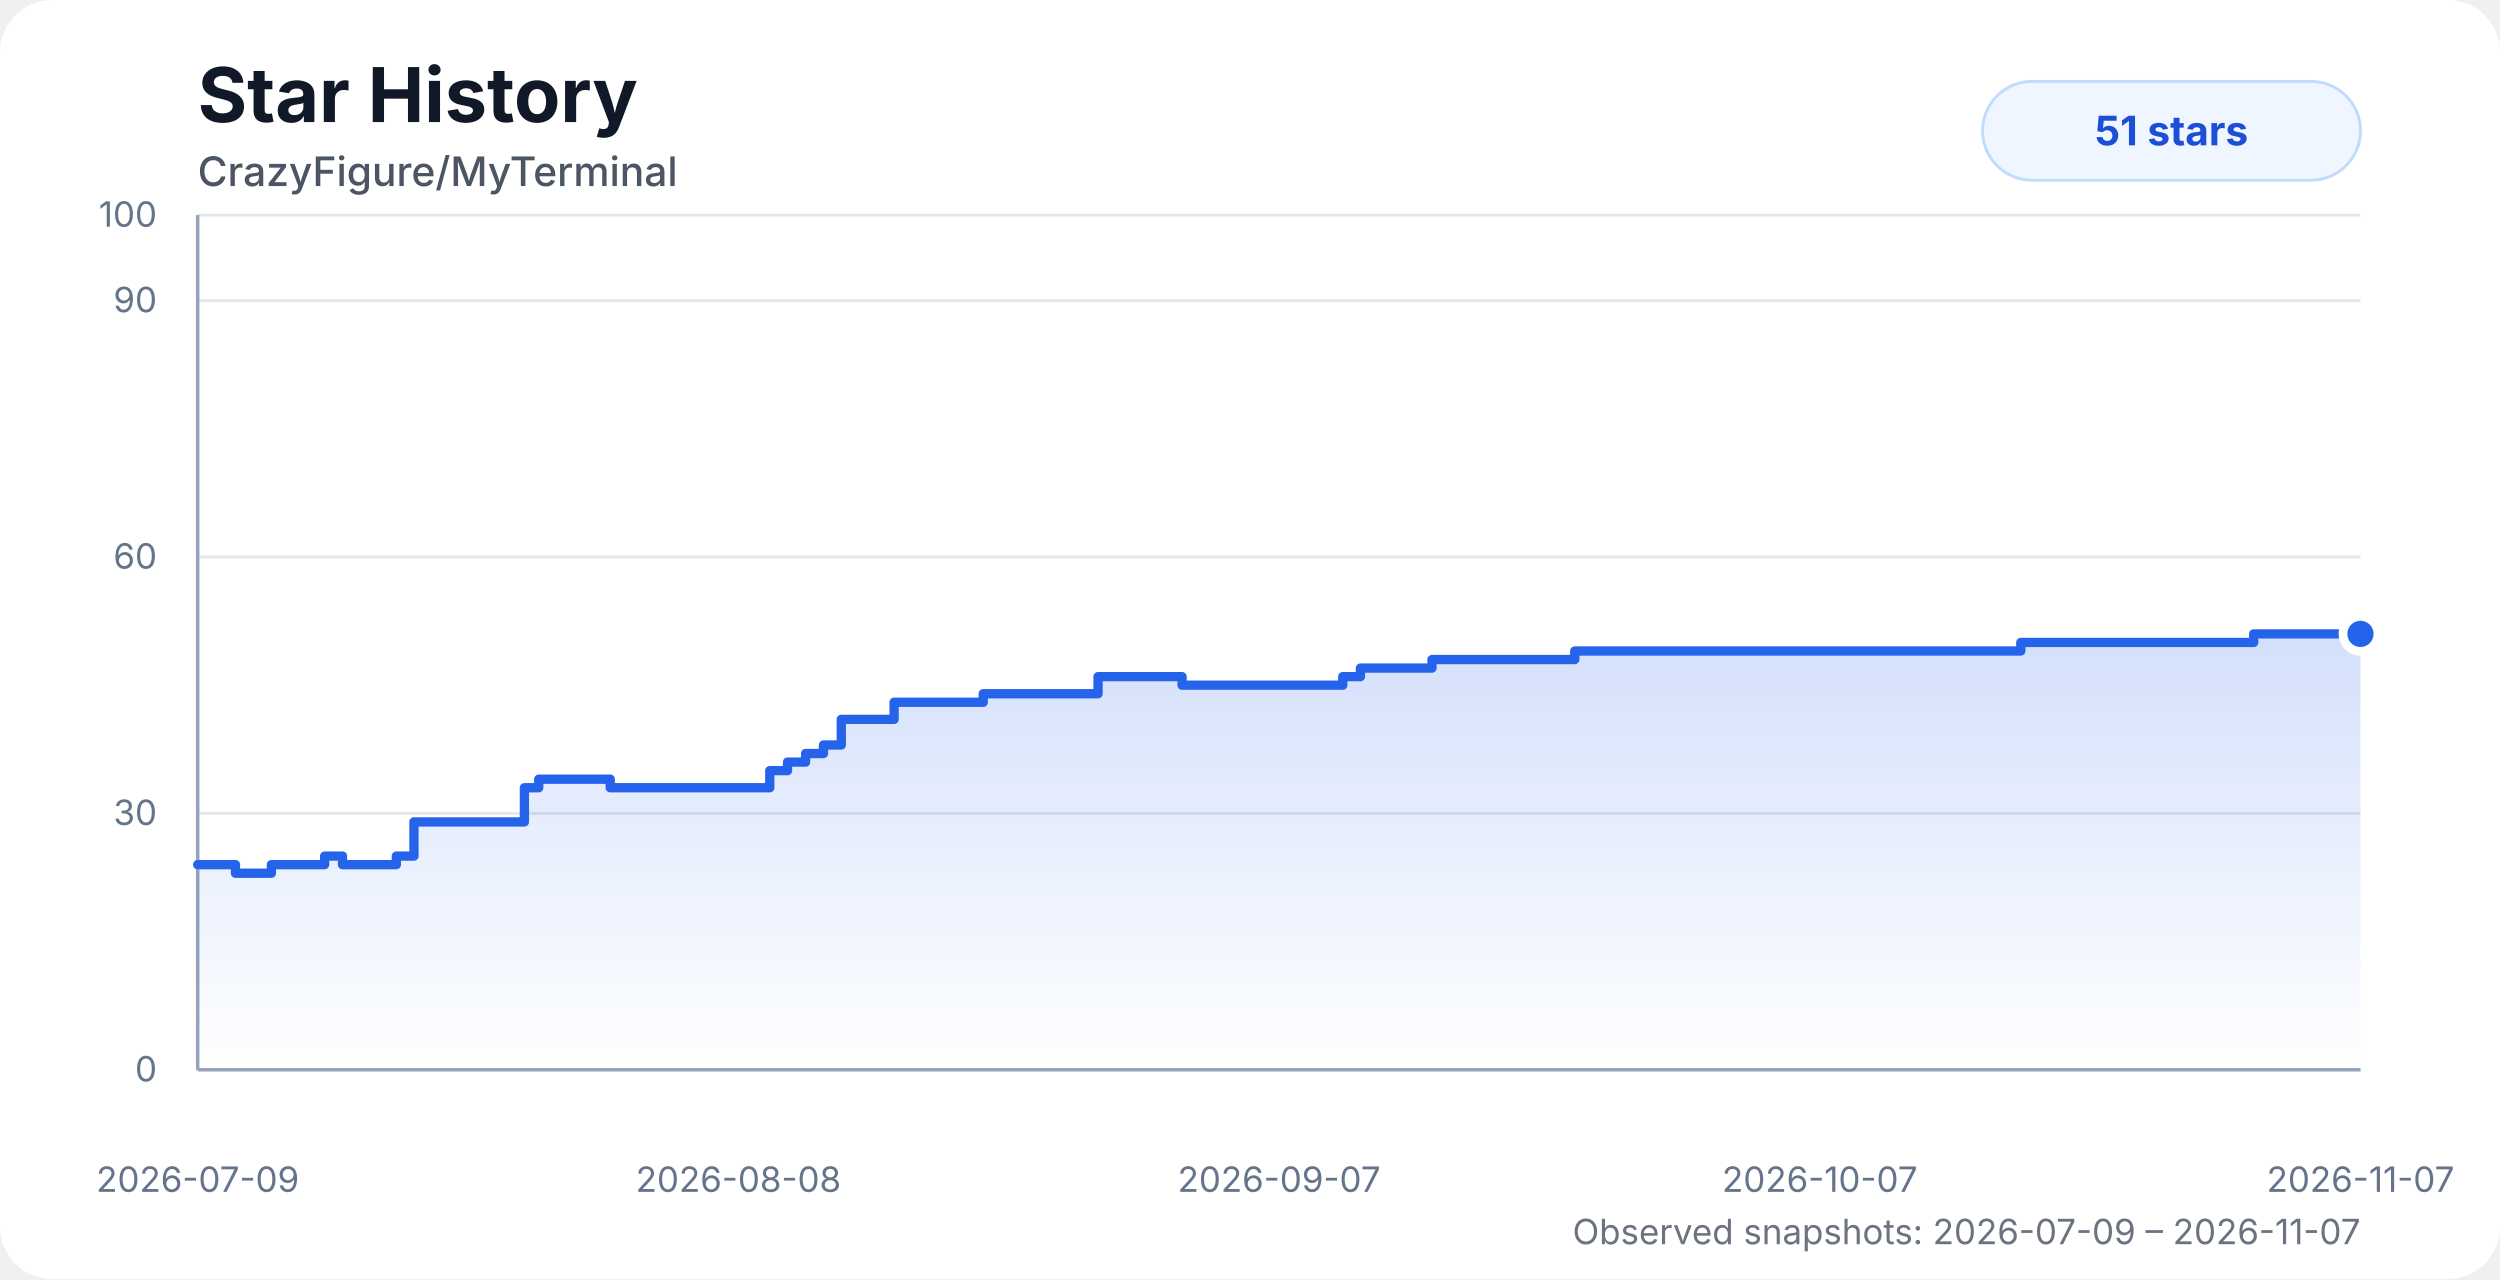
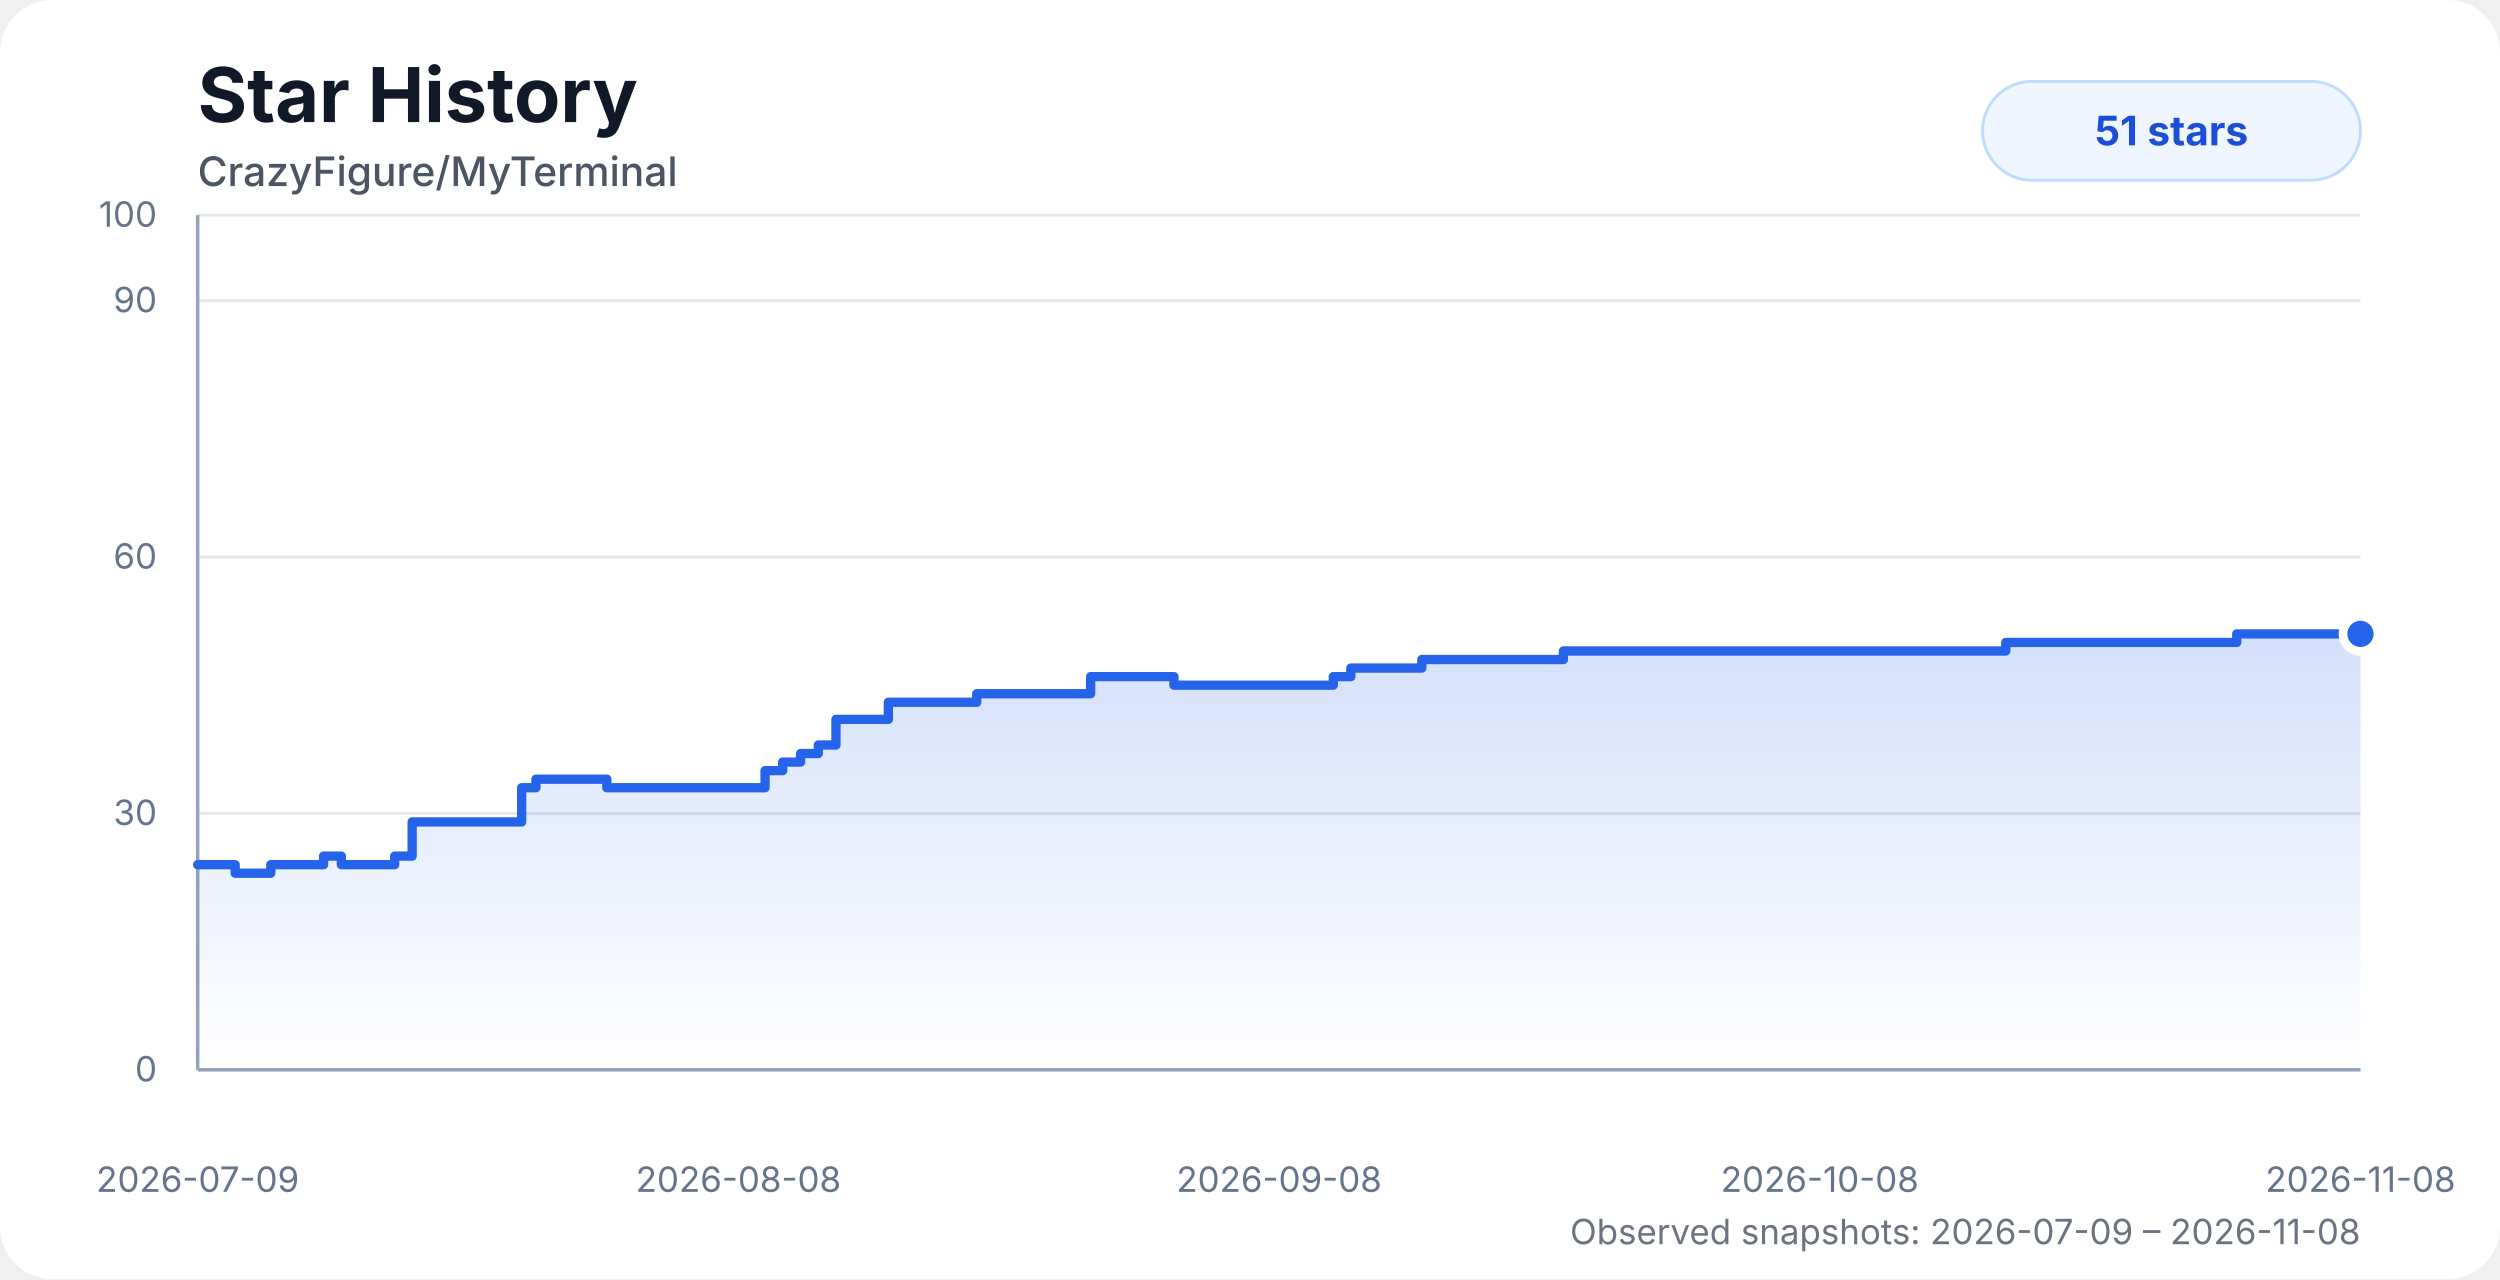
<svg xmlns="http://www.w3.org/2000/svg" width="860" height="440" viewBox="0 0 860 440" role="img" aria-labelledby="title desc">
  <style>
    .chart-bg { fill: #ffffff; }
    .title { fill: #111827; font: 700 26px system-ui, -apple-system, BlinkMacSystemFont, "Segoe UI", sans-serif; }
    .subtitle { fill: #4b5563; font: 500 14px system-ui, -apple-system, BlinkMacSystemFont, "Segoe UI", sans-serif; }
    .axis-label { fill: #64748b; font: 12px system-ui, -apple-system, BlinkMacSystemFont, "Segoe UI", sans-serif; }
    .grid { stroke: #e5e7eb; stroke-width: 1; }
    .axis { stroke: #94a3b8; stroke-width: 1.2; }
    .area { fill: url(#starGradient); opacity: 0.28; }
    .line { fill: none; stroke: #2563eb; stroke-width: 3.2; stroke-linecap: round; stroke-linejoin: round; }
    .dot { fill: #2563eb; stroke: #ffffff; stroke-width: 3; }
    .badge { fill: #eff6ff; stroke: #bfdbfe; }
    .badge-text { fill: #1d4ed8; font: 700 14px system-ui, -apple-system, BlinkMacSystemFont, "Segoe UI", sans-serif; }
    .status { fill: #6b7280; font: 12px system-ui, -apple-system, BlinkMacSystemFont, "Segoe UI", sans-serif; }
    @media (prefers-color-scheme: dark) {
      .chart-bg { fill: #0d1117; }
      .title { fill: #f8fafc; }
      .subtitle { fill: #cbd5e1; }
      .axis-label { fill: #94a3b8; }
      .grid { stroke: #1f2937; }
      .axis { stroke: #475569; }
      .dot { stroke: #0d1117; }
      .badge { fill: #172554; stroke: #1d4ed8; }
      .badge-text { fill: #bfdbfe; }
      .status { fill: #94a3b8; }
    }
  </style>
  <defs>
    <linearGradient id="starGradient" x1="0" x2="0" y1="0" y2="1">
      <stop offset="0%" stop-color="#2563eb" stop-opacity="0.72" />
      <stop offset="100%" stop-color="#2563eb" stop-opacity="0" />
    </linearGradient>
  </defs>
  <rect class="chart-bg" width="860" height="440" rx="18" />
  <text class="title" x="68" y="42">Star History</text>
  <text class="subtitle" x="68" y="64">CrazyFigure/MyTerminal</text>
  <g>
    <line class="grid" x1="68" y1="368" x2="812" y2="368" />
    <line class="grid" x1="68" y1="279.8" x2="812" y2="279.8" />
    <line class="grid" x1="68" y1="191.6" x2="812" y2="191.6" />
    <line class="grid" x1="68" y1="103.4" x2="812" y2="103.4" />
    <line class="grid" x1="68" y1="74" x2="812" y2="74" />
    <line class="axis" x1="68" y1="74" x2="68" y2="368" />
    <line class="axis" x1="68" y1="368" x2="812" y2="368" />
    <text class="axis-label" x="54" y="372" text-anchor="end">0</text>
    <text class="axis-label" x="54" y="283.8" text-anchor="end">30</text>
    <text class="axis-label" x="54" y="195.6" text-anchor="end">60</text>
    <text class="axis-label" x="54" y="107.4" text-anchor="end">90</text>
    <text class="axis-label" x="54" y="78" text-anchor="end">100</text>
    <text class="axis-label" x="68" y="410" text-anchor="middle">2026-07-09</text>
    <text class="axis-label" x="254" y="410" text-anchor="middle">2026-08-08</text>
-     <text class="axis-label" x="440" y="410" text-anchor="middle">2026-09-07</text>
-     <text class="axis-label" x="626" y="410" text-anchor="middle">2026-10-07</text>
-     <text class="axis-label" x="812" y="410" text-anchor="middle">2026-11-07</text>
+     <text class="axis-label" x="440" y="410" text-anchor="middle">2026-09-08</text>
+     <text class="axis-label" x="626" y="410" text-anchor="middle">2026-10-08</text>
+     <text class="axis-label" x="812" y="410" text-anchor="middle">2026-11-08</text>
  </g>
-   <path class="area" d="M 68 297.44 H 75.04 V 297.44 H 81 V 300.38 H 93.36 V 297.44 H 111.67 V 294.5 H 117.82 V 297.44 H 136.34 V 294.5 H 142.4 V 282.74 H 148.54 V 282.74 H 180.39 V 270.98 H 185.33 V 268.04 H 209.92 V 270.98 H 228.3 V 270.98 H 234.43 V 270.98 H 240.57 V 270.98 H 246.58 V 270.98 H 252.45 V 270.98 H 258.62 V 270.98 H 264.8 V 265.1 H 270.91 V 262.16 H 277.13 V 259.22 H 283.27 V 256.28 H 289.4 V 247.46 H 295.26 V 247.46 H 301.44 V 247.46 H 307.57 V 241.58 H 313.69 V 241.58 H 319.84 V 241.58 H 325.97 V 241.58 H 332.13 V 241.58 H 338.23 V 238.64 H 344.41 V 238.64 H 350.54 V 238.64 H 356.66 V 238.64 H 362.83 V 238.64 H 371.15 V 238.64 H 377.73 V 232.76 H 382.58 V 232.76 H 388.44 V 232.76 H 394.64 V 232.76 H 400.58 V 232.76 H 406.63 V 235.7 H 412.76 V 235.7 H 418.92 V 235.7 H 425.02 V 235.7 H 431.21 V 235.7 H 437.37 V 235.7 H 443.47 V 235.7 H 449.62 V 235.7 H 455.76 V 235.7 H 461.91 V 232.76 H 467.99 V 229.82 H 474.23 V 229.82 H 480.4 V 229.82 H 486.47 V 229.82 H 492.6 V 226.88 H 498.75 V 226.88 H 504.84 V 226.88 H 510.98 V 226.88 H 517.22 V 226.88 H 523.38 V 226.88 H 529.47 V 226.88 H 535.54 V 226.88 H 541.72 V 223.94 H 547.84 V 223.94 H 553.98 V 223.94 H 560.23 V 223.94 H 566.47 V 223.94 H 572.6 V 223.94 H 578.7 V 223.94 H 584.93 V 223.94 H 591.02 V 223.94 H 597.05 V 223.94 H 603.28 V 223.94 H 609.47 V 223.94 H 615.72 V 223.94 H 621.77 V 223.94 H 627.97 V 223.94 H 634.09 V 223.94 H 640.17 V 223.94 H 646.32 V 223.94 H 652.5 V 223.94 H 658.72 V 223.94 H 664.46 V 223.94 H 670.52 V 223.94 H 676.65 V 223.94 H 682.73 V 223.94 H 688.96 V 223.94 H 695.16 V 221 H 701.25 V 221 H 707.38 V 221 H 713.52 V 221 H 719.64 V 221 H 725.75 V 221 H 731.95 V 221 H 738.13 V 221 H 744.27 V 221 H 750.53 V 221 H 756.75 V 221 H 762.9 V 221 H 768.99 V 221 H 775.27 V 218.06 H 781.44 V 218.06 H 787.63 V 218.06 H 793.66 V 218.06 H 799.9 V 218.06 H 806.04 V 218.06 H 812 V 218.06 L 812 368 L 68 368 Z" />
-   <path class="line" d="M 68 297.44 H 75.04 V 297.44 H 81 V 300.38 H 93.36 V 297.44 H 111.67 V 294.5 H 117.82 V 297.44 H 136.34 V 294.5 H 142.4 V 282.74 H 148.54 V 282.74 H 180.39 V 270.98 H 185.33 V 268.04 H 209.92 V 270.98 H 228.3 V 270.98 H 234.43 V 270.98 H 240.57 V 270.98 H 246.58 V 270.98 H 252.45 V 270.98 H 258.62 V 270.98 H 264.8 V 265.1 H 270.91 V 262.16 H 277.13 V 259.22 H 283.27 V 256.28 H 289.4 V 247.46 H 295.26 V 247.46 H 301.44 V 247.46 H 307.57 V 241.58 H 313.69 V 241.58 H 319.84 V 241.58 H 325.97 V 241.58 H 332.13 V 241.58 H 338.23 V 238.64 H 344.41 V 238.64 H 350.54 V 238.64 H 356.66 V 238.64 H 362.83 V 238.64 H 371.15 V 238.64 H 377.73 V 232.76 H 382.58 V 232.76 H 388.44 V 232.76 H 394.64 V 232.76 H 400.58 V 232.76 H 406.63 V 235.7 H 412.76 V 235.7 H 418.92 V 235.7 H 425.02 V 235.7 H 431.21 V 235.7 H 437.37 V 235.7 H 443.47 V 235.7 H 449.62 V 235.7 H 455.76 V 235.7 H 461.91 V 232.76 H 467.99 V 229.82 H 474.23 V 229.82 H 480.4 V 229.82 H 486.47 V 229.82 H 492.6 V 226.88 H 498.75 V 226.88 H 504.84 V 226.88 H 510.98 V 226.88 H 517.22 V 226.88 H 523.38 V 226.88 H 529.47 V 226.88 H 535.54 V 226.88 H 541.72 V 223.94 H 547.84 V 223.94 H 553.98 V 223.94 H 560.23 V 223.94 H 566.47 V 223.94 H 572.6 V 223.94 H 578.7 V 223.94 H 584.93 V 223.94 H 591.02 V 223.94 H 597.05 V 223.94 H 603.28 V 223.94 H 609.47 V 223.94 H 615.72 V 223.94 H 621.77 V 223.94 H 627.97 V 223.94 H 634.09 V 223.94 H 640.17 V 223.94 H 646.32 V 223.94 H 652.5 V 223.94 H 658.72 V 223.94 H 664.46 V 223.94 H 670.52 V 223.94 H 676.65 V 223.94 H 682.73 V 223.94 H 688.96 V 223.94 H 695.16 V 221 H 701.25 V 221 H 707.38 V 221 H 713.52 V 221 H 719.64 V 221 H 725.75 V 221 H 731.95 V 221 H 738.13 V 221 H 744.27 V 221 H 750.53 V 221 H 756.75 V 221 H 762.9 V 221 H 768.99 V 221 H 775.27 V 218.06 H 781.44 V 218.06 H 787.63 V 218.06 H 793.66 V 218.06 H 799.9 V 218.06 H 806.04 V 218.06 H 812 V 218.06" />
+   <path class="area" d="M 68 297.44 H 74.98 V 297.44 H 80.9 V 300.38 H 93.15 V 297.44 H 111.31 V 294.5 H 117.41 V 297.44 H 135.77 V 294.5 H 141.78 V 282.74 H 147.87 V 282.74 H 179.46 V 270.98 H 184.36 V 268.04 H 208.75 V 270.98 H 226.98 V 270.98 H 233.06 V 270.98 H 239.15 V 270.98 H 245.11 V 270.98 H 250.93 V 270.98 H 257.05 V 270.98 H 263.18 V 265.1 H 269.24 V 262.16 H 275.4 V 259.22 H 281.5 V 256.28 H 287.57 V 247.46 H 293.39 V 247.46 H 299.51 V 247.46 H 305.6 V 241.58 H 311.66 V 241.58 H 317.76 V 241.58 H 323.84 V 241.58 H 329.95 V 241.58 H 336 V 238.64 H 342.13 V 238.64 H 348.22 V 238.64 H 354.28 V 238.64 H 360.4 V 238.64 H 368.65 V 238.64 H 375.18 V 232.76 H 379.98 V 232.76 H 385.8 V 232.76 H 391.95 V 232.76 H 397.84 V 232.76 H 403.83 V 235.7 H 409.91 V 235.7 H 416.03 V 235.7 H 422.07 V 235.7 H 428.21 V 235.7 H 434.33 V 235.7 H 440.37 V 235.7 H 446.48 V 235.7 H 452.56 V 235.7 H 458.66 V 232.76 H 464.69 V 229.82 H 470.88 V 229.82 H 477 V 229.82 H 483.02 V 229.82 H 489.1 V 226.88 H 495.2 V 226.88 H 501.24 V 226.88 H 507.32 V 226.88 H 513.52 V 226.88 H 519.63 V 226.88 H 525.67 V 226.88 H 531.69 V 226.88 H 537.81 V 223.94 H 543.88 V 223.94 H 549.97 V 223.94 H 556.17 V 223.94 H 562.36 V 223.94 H 568.44 V 223.94 H 574.48 V 223.94 H 580.67 V 223.94 H 586.71 V 223.94 H 592.69 V 223.94 H 598.87 V 223.94 H 605 V 223.94 H 611.2 V 223.94 H 617.21 V 223.94 H 623.35 V 223.94 H 629.42 V 223.94 H 635.46 V 223.94 H 641.56 V 223.94 H 647.68 V 223.94 H 653.85 V 223.94 H 659.54 V 223.94 H 665.55 V 223.94 H 671.63 V 223.94 H 677.66 V 223.94 H 683.84 V 223.94 H 689.99 V 221 H 696.03 V 221 H 702.11 V 221 H 708.2 V 221 H 714.27 V 221 H 720.33 V 221 H 726.48 V 221 H 732.6 V 221 H 738.69 V 221 H 744.91 V 221 H 751.07 V 221 H 757.17 V 221 H 763.21 V 221 H 769.44 V 218.06 H 775.56 V 218.06 H 781.7 V 218.06 H 787.68 V 218.06 H 793.86 V 218.06 H 799.96 V 218.06 H 805.87 V 218.06 H 812 V 218.06 L 812 368 L 68 368 Z" />
+   <path class="line" d="M 68 297.44 H 74.98 V 297.44 H 80.9 V 300.38 H 93.15 V 297.44 H 111.31 V 294.5 H 117.41 V 297.44 H 135.77 V 294.5 H 141.78 V 282.74 H 147.87 V 282.74 H 179.46 V 270.98 H 184.36 V 268.04 H 208.75 V 270.98 H 226.98 V 270.98 H 233.06 V 270.98 H 239.15 V 270.98 H 245.11 V 270.98 H 250.93 V 270.98 H 257.05 V 270.98 H 263.18 V 265.1 H 269.24 V 262.16 H 275.4 V 259.22 H 281.5 V 256.28 H 287.57 V 247.46 H 293.39 V 247.46 H 299.51 V 247.46 H 305.6 V 241.58 H 311.66 V 241.58 H 317.76 V 241.58 H 323.84 V 241.58 H 329.95 V 241.58 H 336 V 238.64 H 342.13 V 238.64 H 348.22 V 238.64 H 354.28 V 238.64 H 360.4 V 238.64 H 368.65 V 238.64 H 375.18 V 232.76 H 379.98 V 232.76 H 385.8 V 232.76 H 391.95 V 232.76 H 397.84 V 232.76 H 403.83 V 235.7 H 409.91 V 235.7 H 416.03 V 235.7 H 422.07 V 235.7 H 428.21 V 235.7 H 434.33 V 235.7 H 440.37 V 235.7 H 446.48 V 235.7 H 452.56 V 235.7 H 458.66 V 232.76 H 464.69 V 229.82 H 470.88 V 229.82 H 477 V 229.82 H 483.02 V 229.82 H 489.1 V 226.88 H 495.2 V 226.88 H 501.24 V 226.88 H 507.32 V 226.88 H 513.52 V 226.88 H 519.63 V 226.88 H 525.67 V 226.88 H 531.69 V 226.88 H 537.81 V 223.94 H 543.88 V 223.94 H 549.97 V 223.94 H 556.17 V 223.94 H 562.36 V 223.94 H 568.44 V 223.94 H 574.48 V 223.94 H 580.67 V 223.94 H 586.71 V 223.94 H 592.69 V 223.94 H 598.87 V 223.94 H 605 V 223.94 H 611.2 V 223.94 H 617.21 V 223.94 H 623.35 V 223.94 H 629.42 V 223.94 H 635.46 V 223.94 H 641.56 V 223.94 H 647.68 V 223.94 H 653.85 V 223.94 H 659.54 V 223.94 H 665.55 V 223.94 H 671.63 V 223.94 H 677.66 V 223.94 H 683.84 V 223.94 H 689.99 V 221 H 696.03 V 221 H 702.11 V 221 H 708.2 V 221 H 714.27 V 221 H 720.33 V 221 H 726.48 V 221 H 732.6 V 221 H 738.69 V 221 H 744.91 V 221 H 751.07 V 221 H 757.17 V 221 H 763.21 V 221 H 769.44 V 218.06 H 775.56 V 218.06 H 781.7 V 218.06 H 787.68 V 218.06 H 793.86 V 218.06 H 799.96 V 218.06 H 805.87 V 218.06 H 812 V 218.06" />
  <circle class="dot" cx="812" cy="218.06" r="6" />
  <rect class="badge" x="682" y="28" width="130" height="34" rx="17" />
  <text class="badge-text" x="747" y="50" text-anchor="middle">51 stars</text>
-   <text class="status" x="812" y="428" text-anchor="end">Observed snapshots: 2026-07-09 – 2026-11-07</text>
+   <text class="status" x="812" y="428" text-anchor="end">Observed snapshots: 2026-07-09 – 2026-11-08</text>
</svg>
